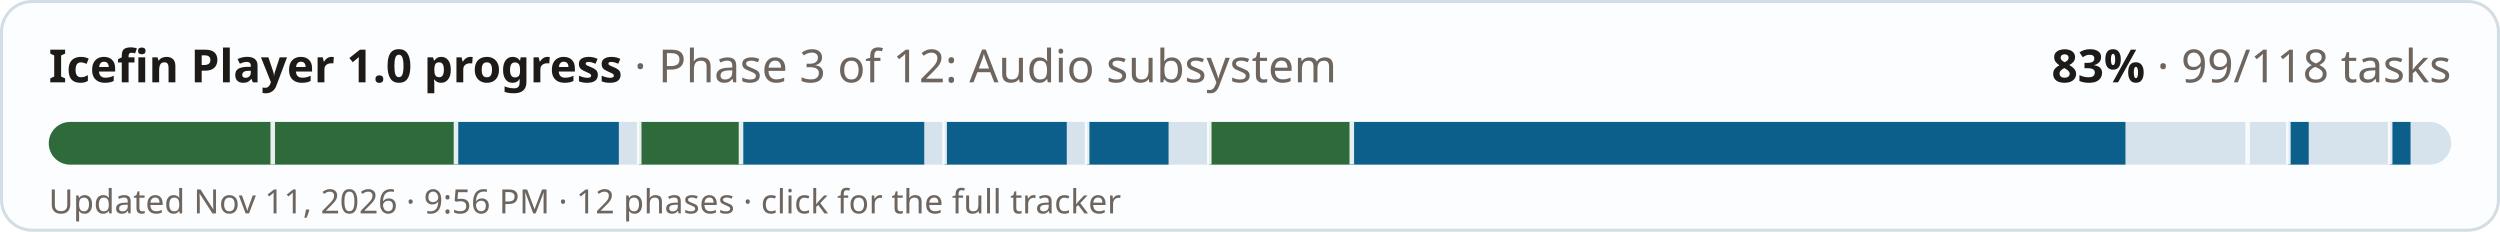
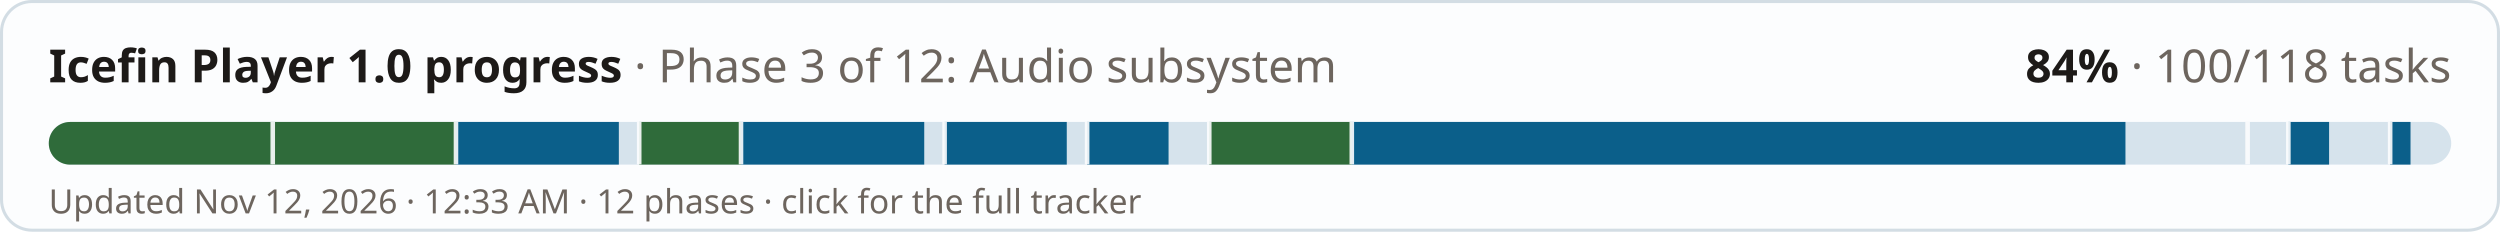
- <svg xmlns="http://www.w3.org/2000/svg" width="820" height="76" viewBox="0 0 820 76" role="img" aria-label="Icefin Player 1.0 progress: 83% (99 of 118 tasks)">
+ <svg xmlns="http://www.w3.org/2000/svg" width="820" height="76" viewBox="0 0 820 76" role="img" aria-label="Icefin Player 1.0 progress: 84% (100 of 118 tasks)">
  <style>
  .bg{fill:#fcfdfe;stroke:#d3dde4} .fg{fill:#1d1a18} .mu{fill:#6d655e} .track{fill:#d6e3ec} .done{fill:#0b5f8a} .full{fill:#2f6b3a} .tick{fill:#fcfdfe;opacity:.9}
  @media (prefers-color-scheme: dark){ .bg{fill:#1a2127;stroke:#2e3a43} .fg{fill:#f1ebe2} .mu{fill:#a99f94} .track{fill:#24384a} .done{fill:#6cb6e4} .full{fill:#6fbf7c} .tick{fill:#1a2127} }
  text{font-family:-apple-system,"Segoe UI",system-ui,"Noto Sans","DejaVu Sans",sans-serif}
</style>
  <rect class="bg" x="0.5" y="0.5" width="819" height="75" rx="10" />
  <text class="fg" x="16" y="27" font-size="15" font-weight="700">Icefin Player 1.0 progress <tspan class="mu" font-weight="400">· Phase 3 of 12: Audio subsystem</tspan>
  </text>
-   <text class="fg" x="804" y="27" font-size="15" font-weight="700" text-anchor="end">83% <tspan class="mu" font-weight="400">· 99/118 tasks</tspan>
+   <text class="fg" x="804" y="27" font-size="15" font-weight="700" text-anchor="end">84% <tspan class="mu" font-weight="400">· 100/118 tasks</tspan>
  </text>
  <rect class="track" x="16" y="40" width="788" height="14" rx="7" />
  <clipPath id="c">
    <rect x="16" y="40" width="788" height="14" rx="7" />
  </clipPath>
  <g clip-path="url(#c)">
    <rect class="full" x="16" y="40" width="73.46" height="14" />
    <rect class="full" x="89.46" y="40" width="60.1" height="14" />
    <rect class="done" x="149.56" y="40" width="53.42" height="14" />
    <rect class="full" x="209.66" y="40" width="33.39" height="14" />
    <rect class="done" x="243.05" y="40" width="60.1" height="14" />
    <rect class="done" x="309.83" y="40" width="40.07" height="14" />
    <rect class="done" x="356.58" y="40" width="26.71" height="14" />
    <rect class="full" x="396.64" y="40" width="46.75" height="14" />
    <rect class="done" x="443.39" y="40" width="253.76" height="14" />
-     <rect class="done" x="750.58" y="40" width="6.68" height="14" />
+     <rect class="done" x="750.58" y="40" width="13.36" height="14" />
    <rect class="done" x="783.97" y="40" width="6.68" height="14" />
    <rect class="tick" x="88.71" y="40" width="1.5" height="14" />
    <rect class="tick" x="148.81" y="40" width="1.5" height="14" />
    <rect class="tick" x="208.91" y="40" width="1.5" height="14" />
    <rect class="tick" x="242.3" y="40" width="1.5" height="14" />
    <rect class="tick" x="309.08" y="40" width="1.5" height="14" />
    <rect class="tick" x="355.83" y="40" width="1.5" height="14" />
    <rect class="tick" x="395.89" y="40" width="1.5" height="14" />
    <rect class="tick" x="442.64" y="40" width="1.5" height="14" />
    <rect class="tick" x="736.47" y="40" width="1.5" height="14" />
    <rect class="tick" x="749.83" y="40" width="1.5" height="14" />
    <rect class="tick" x="783.22" y="40" width="1.5" height="14" />
  </g>
-   <text class="mu" x="16" y="70" font-size="11">Updated Nov 11, 2026 · 9:56 PM · 12 phases · click for the full tracker</text>
+   <text class="mu" x="16" y="70" font-size="11">Updated Nov 12, 2026 · 12:33 AM · 12 phases · click for the full tracker</text>
</svg>
